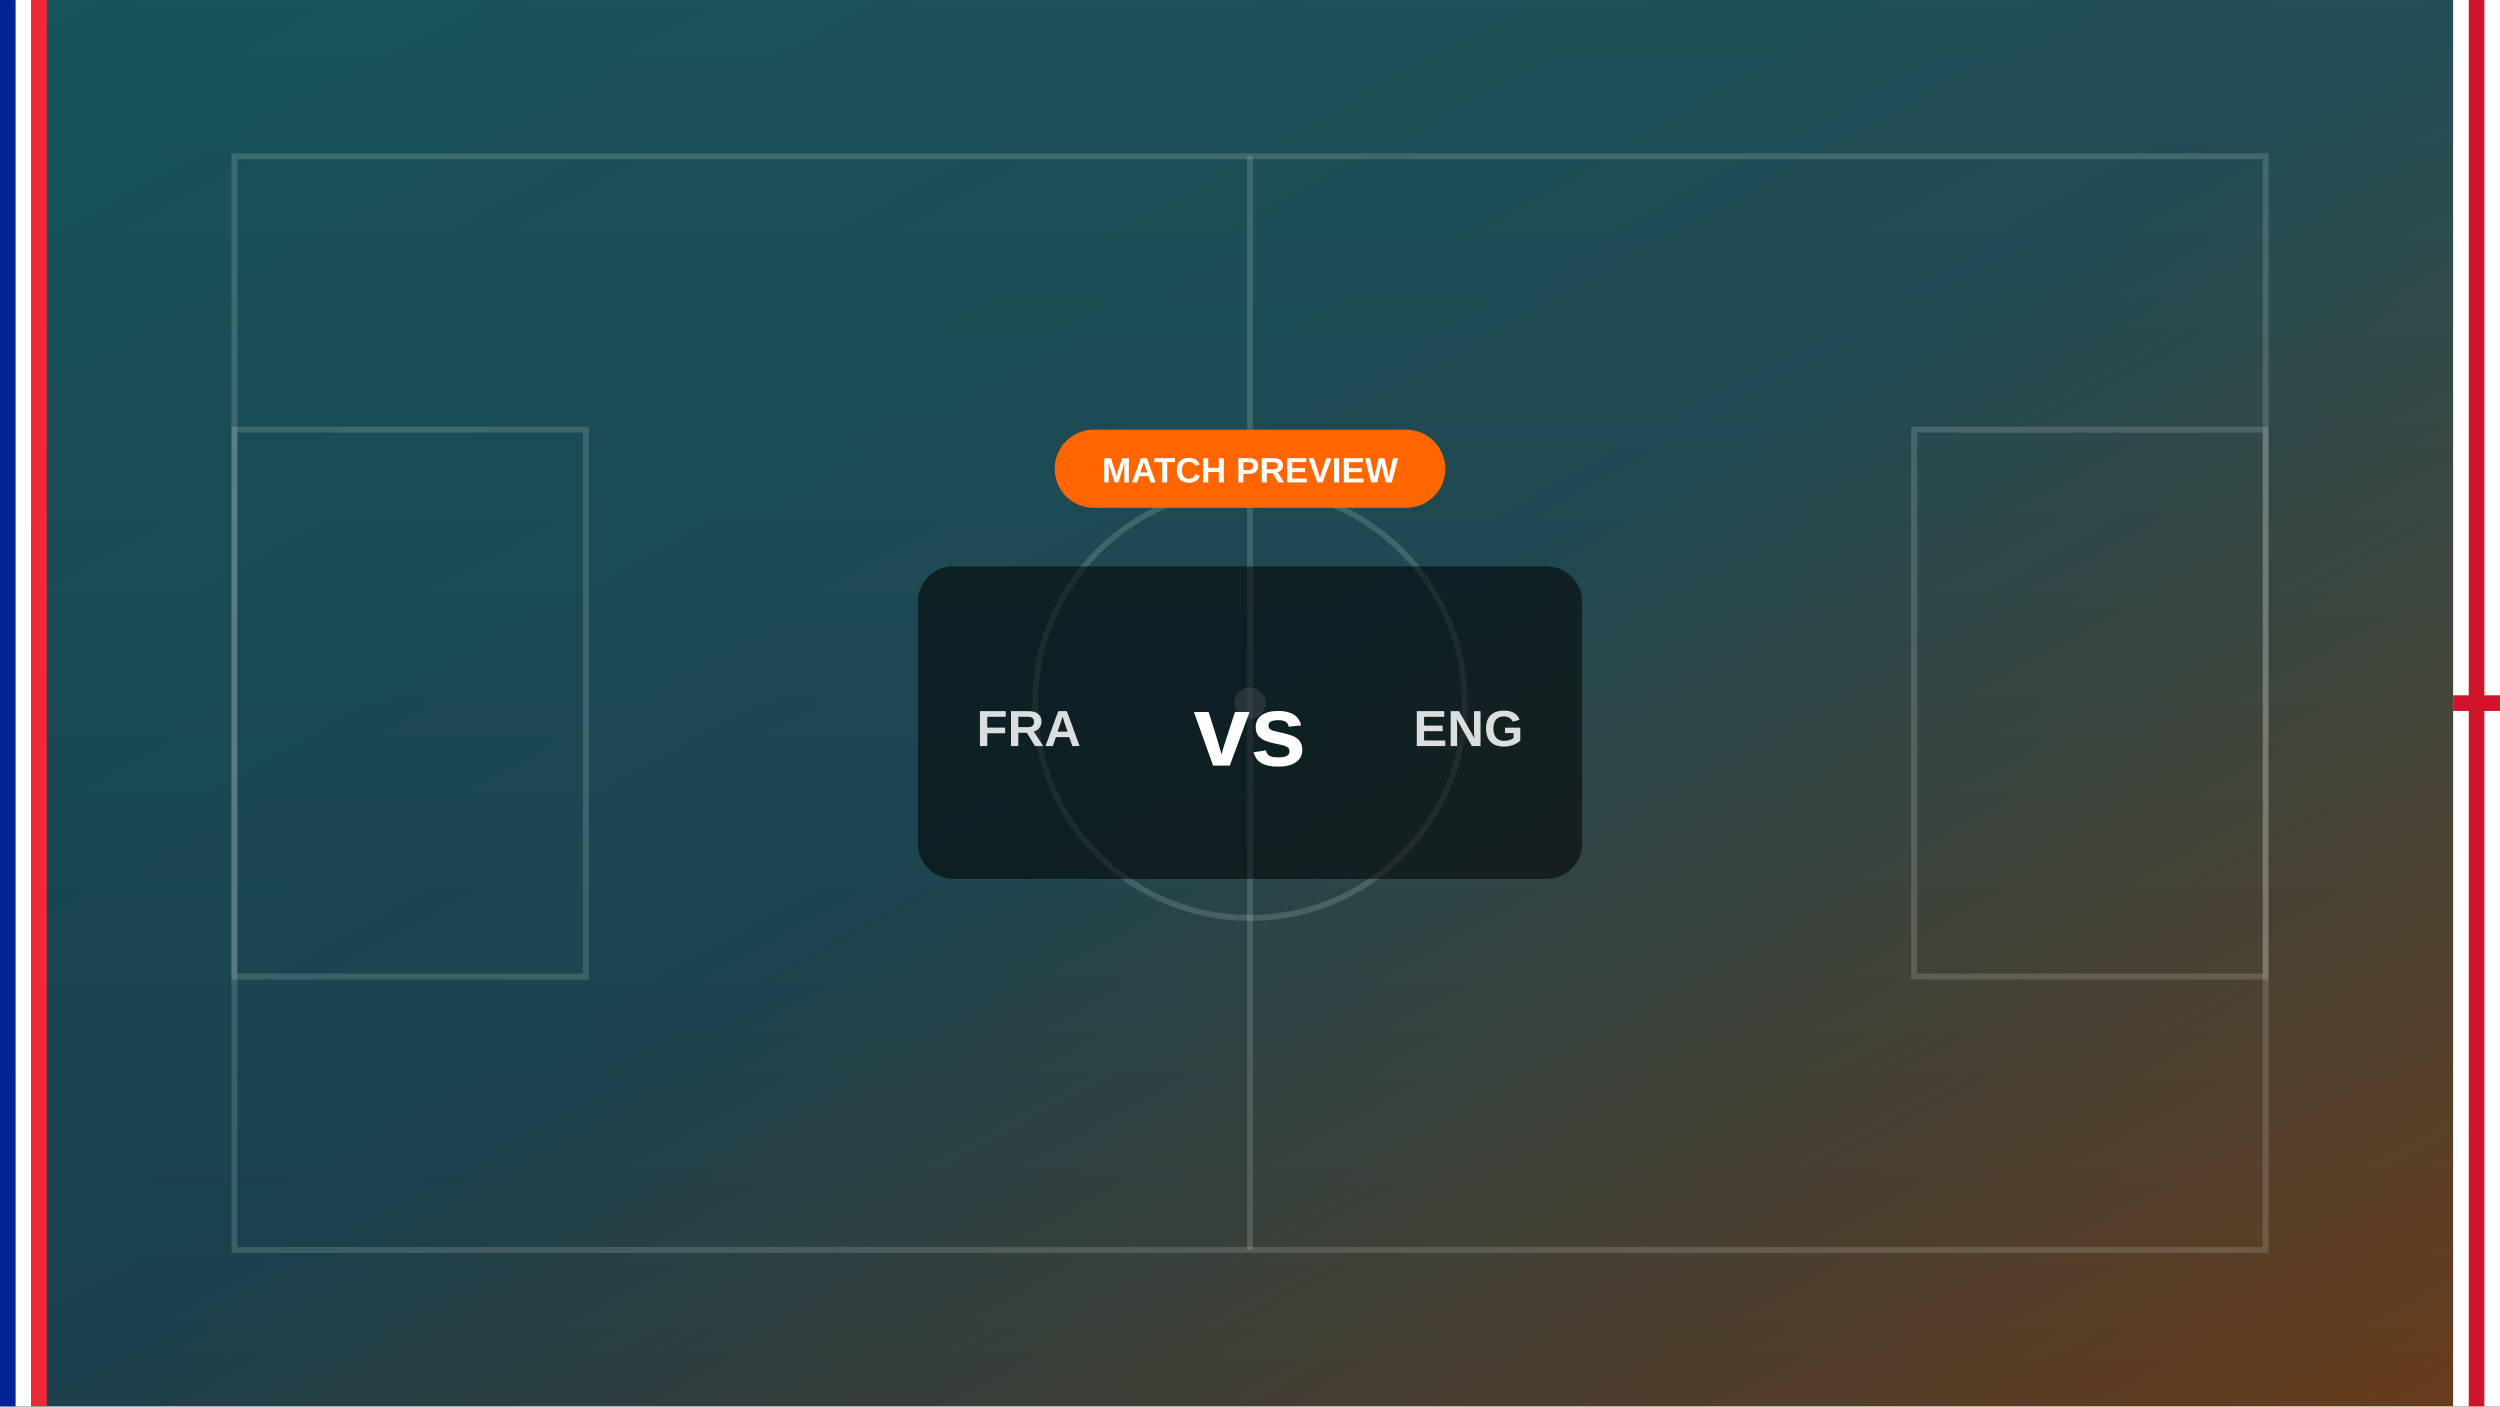
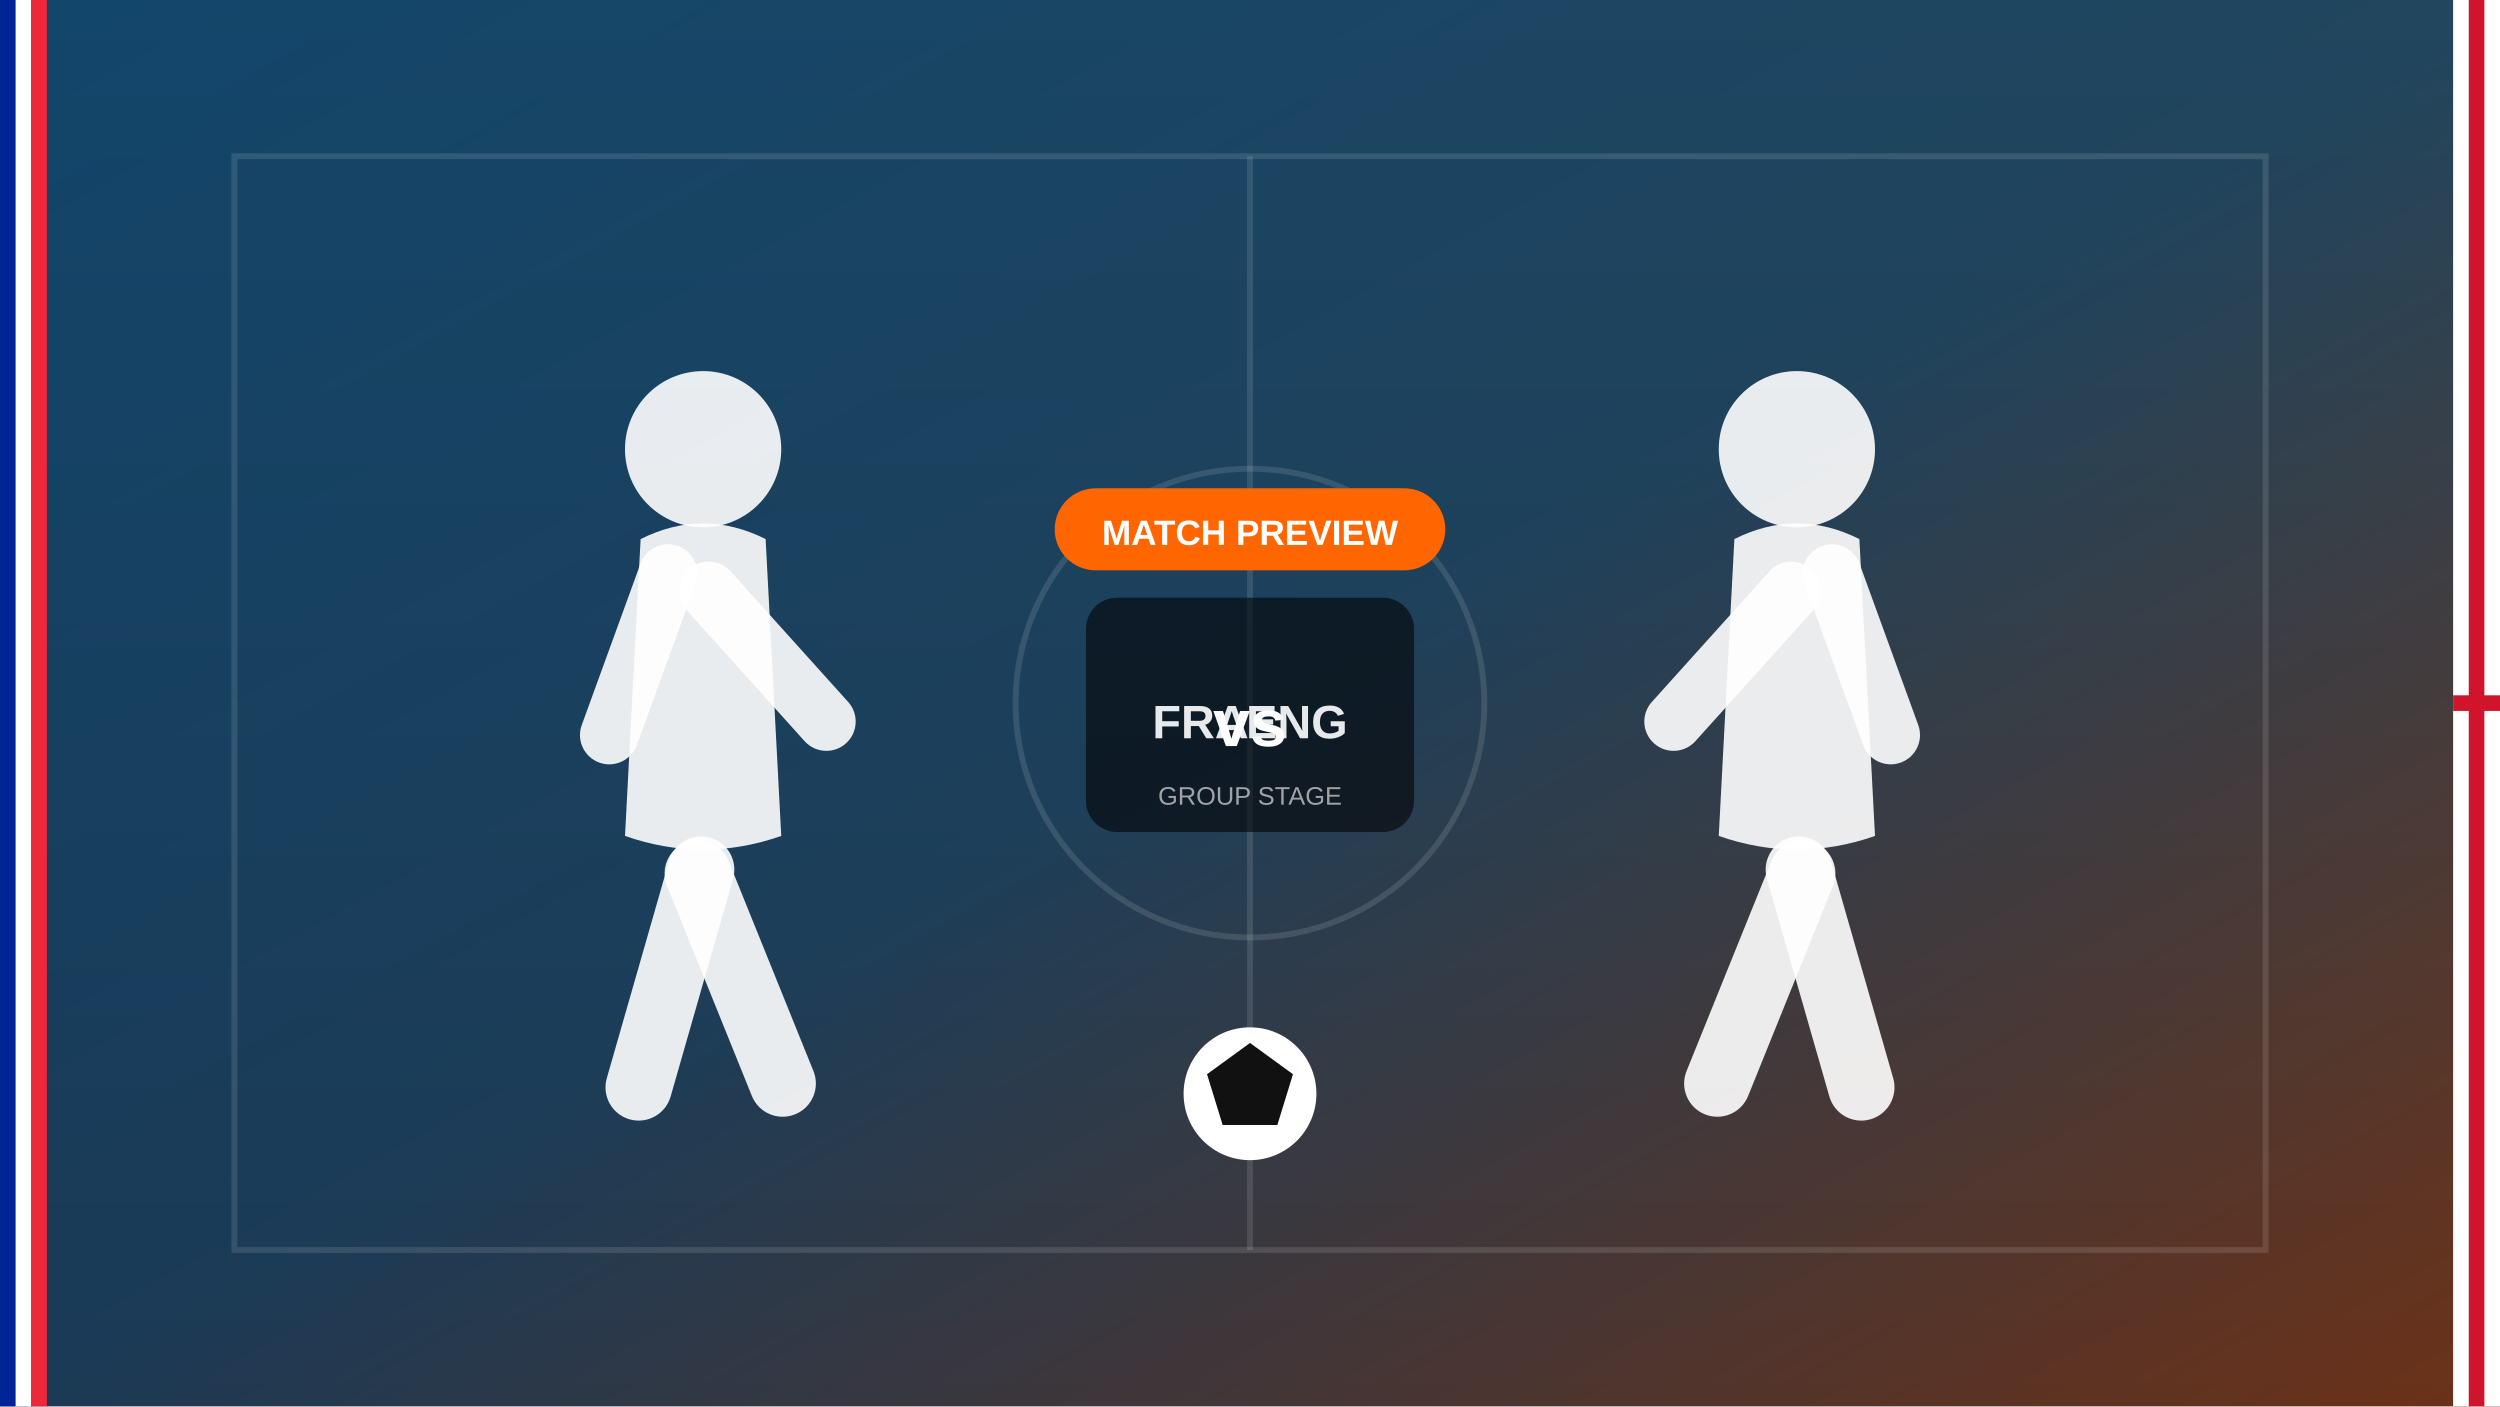
<svg xmlns="http://www.w3.org/2000/svg" viewBox="0 0 1280 720">
  <defs>
    <linearGradient id="bg" x1="0%" y1="0%" x2="100%" y2="100%">
-       <stop offset="0%" style="stop-color:#003087;stop-opacity:1" />
+       <stop offset="0%" style="stop-color:#002395;stop-opacity:1" />
      <stop offset="50%" style="stop-color:#1a237e;stop-opacity:1" />
-       <stop offset="100%" style="stop-color:#b71c1c;stop-opacity:1" />
+       <stop offset="100%" style="stop-color:#a31515;stop-opacity:1" />
    </linearGradient>
    <linearGradient id="pitch" x1="0%" y1="0%" x2="0%" y2="100%">
-       <stop offset="0%" style="stop-color:#2d7a2d;stop-opacity:0.5" />
-       <stop offset="100%" style="stop-color:#1a5c1a;stop-opacity:0.5" />
+       <stop offset="0%" style="stop-color:#2d7a2d;stop-opacity:0.4" />
+       <stop offset="100%" style="stop-color:#1a5c1a;stop-opacity:0.4" />
    </linearGradient>
  </defs>
  <rect width="1280" height="720" fill="url(#bg)" />
  <rect width="1280" height="720" fill="url(#pitch)" />
-   <rect x="120" y="80" width="1040" height="560" fill="none" stroke="rgba(255,255,255,0.15)" stroke-width="3" />
-   <line x1="640" y1="80" x2="640" y2="640" stroke="rgba(255,255,255,0.15)" stroke-width="3" />
-   <circle cx="640" cy="360" r="110" fill="none" stroke="rgba(255,255,255,0.15)" stroke-width="3" />
-   <circle cx="640" cy="360" r="8" fill="rgba(255,255,255,0.25)" />
-   <rect x="120" y="220" width="180" height="280" fill="none" stroke="rgba(255,255,255,0.15)" stroke-width="3" />
-   <rect x="980" y="220" width="180" height="280" fill="none" stroke="rgba(255,255,255,0.15)" stroke-width="3" />
+   <rect x="120" y="80" width="1040" height="560" fill="none" stroke="rgba(255,255,255,0.12)" stroke-width="3" />
+   <line x1="640" y1="80" x2="640" y2="640" stroke="rgba(255,255,255,0.12)" stroke-width="3" />
+   <circle cx="640" cy="360" r="120" fill="none" stroke="rgba(255,255,255,0.12)" stroke-width="3" />
  <rect x="0" y="0" width="8" height="720" fill="#002395" />
  <rect x="8" y="0" width="8" height="720" fill="#fff" />
  <rect x="16" y="0" width="8" height="720" fill="#ED2939" />
  <rect x="1256" y="0" width="24" height="720" fill="#fff" />
  <rect x="1264" y="0" width="8" height="720" fill="#CF142B" />
  <rect x="1256" y="356" width="24" height="8" fill="#CF142B" />
-   <rect x="540" y="220" width="200" height="40" rx="20" fill="#ff6600" />
-   <text x="640" y="247" font-family="Arial Black,Arial" font-weight="900" font-size="18" fill="#fff" text-anchor="middle">MATCH PREVIEW</text>
-   <rect x="470" y="290" width="340" height="160" rx="18" fill="rgba(0,0,0,0.55)" />
-   <text x="500" y="382" font-family="Arial Black,Arial" font-weight="900" font-size="26" fill="rgba(255,255,255,0.85)" text-anchor="start">FRA</text>
-   <text x="640" y="392" font-family="Arial Black,Arial" font-weight="900" font-size="52" fill="#ffffff" text-anchor="middle">vs</text>
-   <text x="780" y="382" font-family="Arial Black,Arial" font-weight="900" font-size="26" fill="rgba(255,255,255,0.85)" text-anchor="end">ENG</text>
+   <g transform="translate(300,180)" fill="#ffffff" fill-opacity="0.9">
+     <circle cx="60" cy="50" r="40" />
+     <path d="M28 96 Q60 80 92 96 L100 248 Q60 262 20 248 Z" />
+     <rect x="78" y="96" width="30" height="120" rx="15" transform="rotate(-42 93 156)" />
+     <rect x="12" y="96" width="30" height="118" rx="15" transform="rotate(20 27 155)" />
+     <rect x="26" y="246" width="34" height="150" rx="17" transform="rotate(16 43 321)" />
+     <rect x="62" y="246" width="34" height="150" rx="17" transform="rotate(-22 79 321)" />
+   </g>
+   <g transform="translate(980,180) scale(-1,1)" fill="#ffffff" fill-opacity="0.9">
+     <circle cx="60" cy="50" r="40" />
+     <path d="M28 96 Q60 80 92 96 L100 248 Q60 262 20 248 Z" />
+     <rect x="78" y="96" width="30" height="120" rx="15" transform="rotate(-42 93 156)" />
+     <rect x="12" y="96" width="30" height="118" rx="15" transform="rotate(20 27 155)" />
+     <rect x="26" y="246" width="34" height="150" rx="17" transform="rotate(16 43 321)" />
+     <rect x="62" y="246" width="34" height="150" rx="17" transform="rotate(-22 79 321)" />
+   </g>
+   <circle cx="640" cy="560" r="34" fill="#ffffff" />
+   <path d="M640 534 l22 16 -8 26 -28 0 -8 -26 z" fill="#111" />
+   <rect x="540" y="250" width="200" height="42" rx="21" fill="#ff6600" />
+   <text x="640" y="279" font-family="Arial Black,Arial" font-weight="900" font-size="18" fill="#fff" text-anchor="middle">MATCH PREVIEW</text>
+   <rect x="556" y="306" width="168" height="120" rx="16" fill="rgba(0,0,0,0.58)" />
+   <text x="590" y="378" font-family="Arial Black,Arial" font-weight="900" font-size="24" fill="rgba(255,255,255,0.9)" text-anchor="start">FRA</text>
+   <text x="640" y="382" font-family="Arial Black,Arial" font-weight="900" font-size="34" fill="#ffffff" text-anchor="middle">vs</text>
+   <text x="690" y="378" font-family="Arial Black,Arial" font-weight="900" font-size="24" fill="rgba(255,255,255,0.9)" text-anchor="end">ENG</text>
+   <text x="640" y="412" font-family="Arial,sans-serif" font-size="13" fill="rgba(255,255,255,0.6)" text-anchor="middle">GROUP STAGE</text>
</svg>
